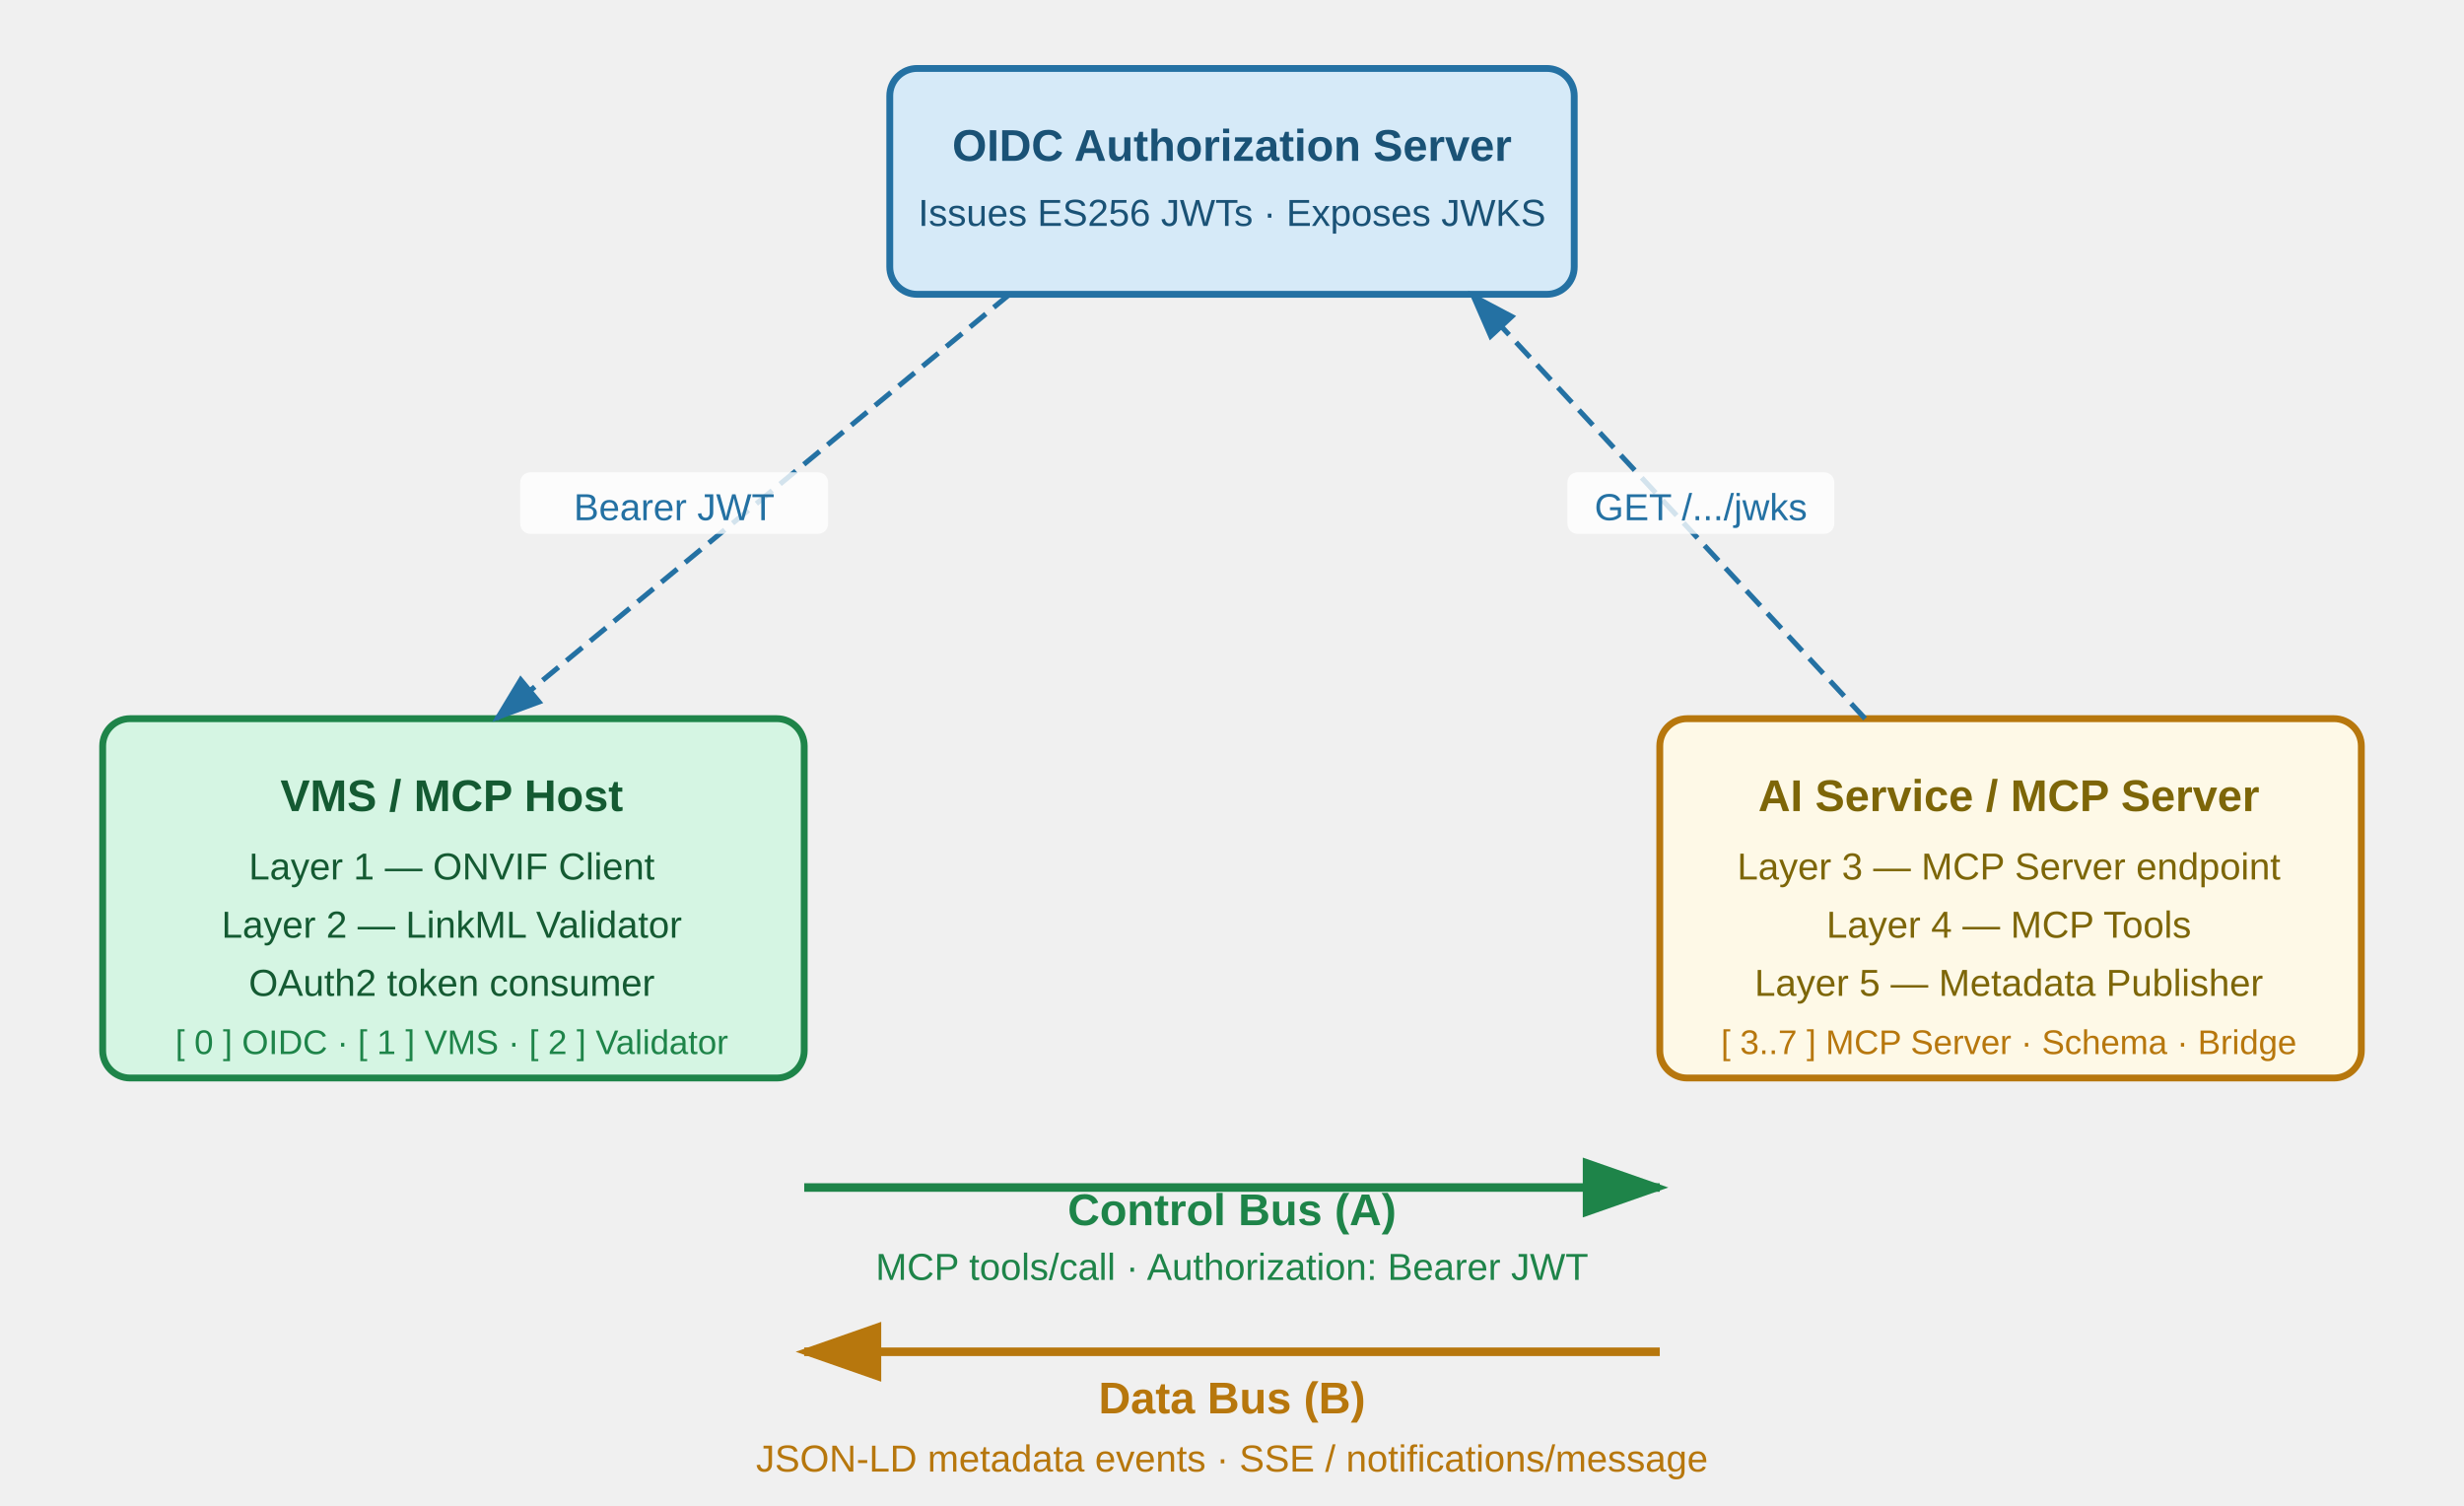
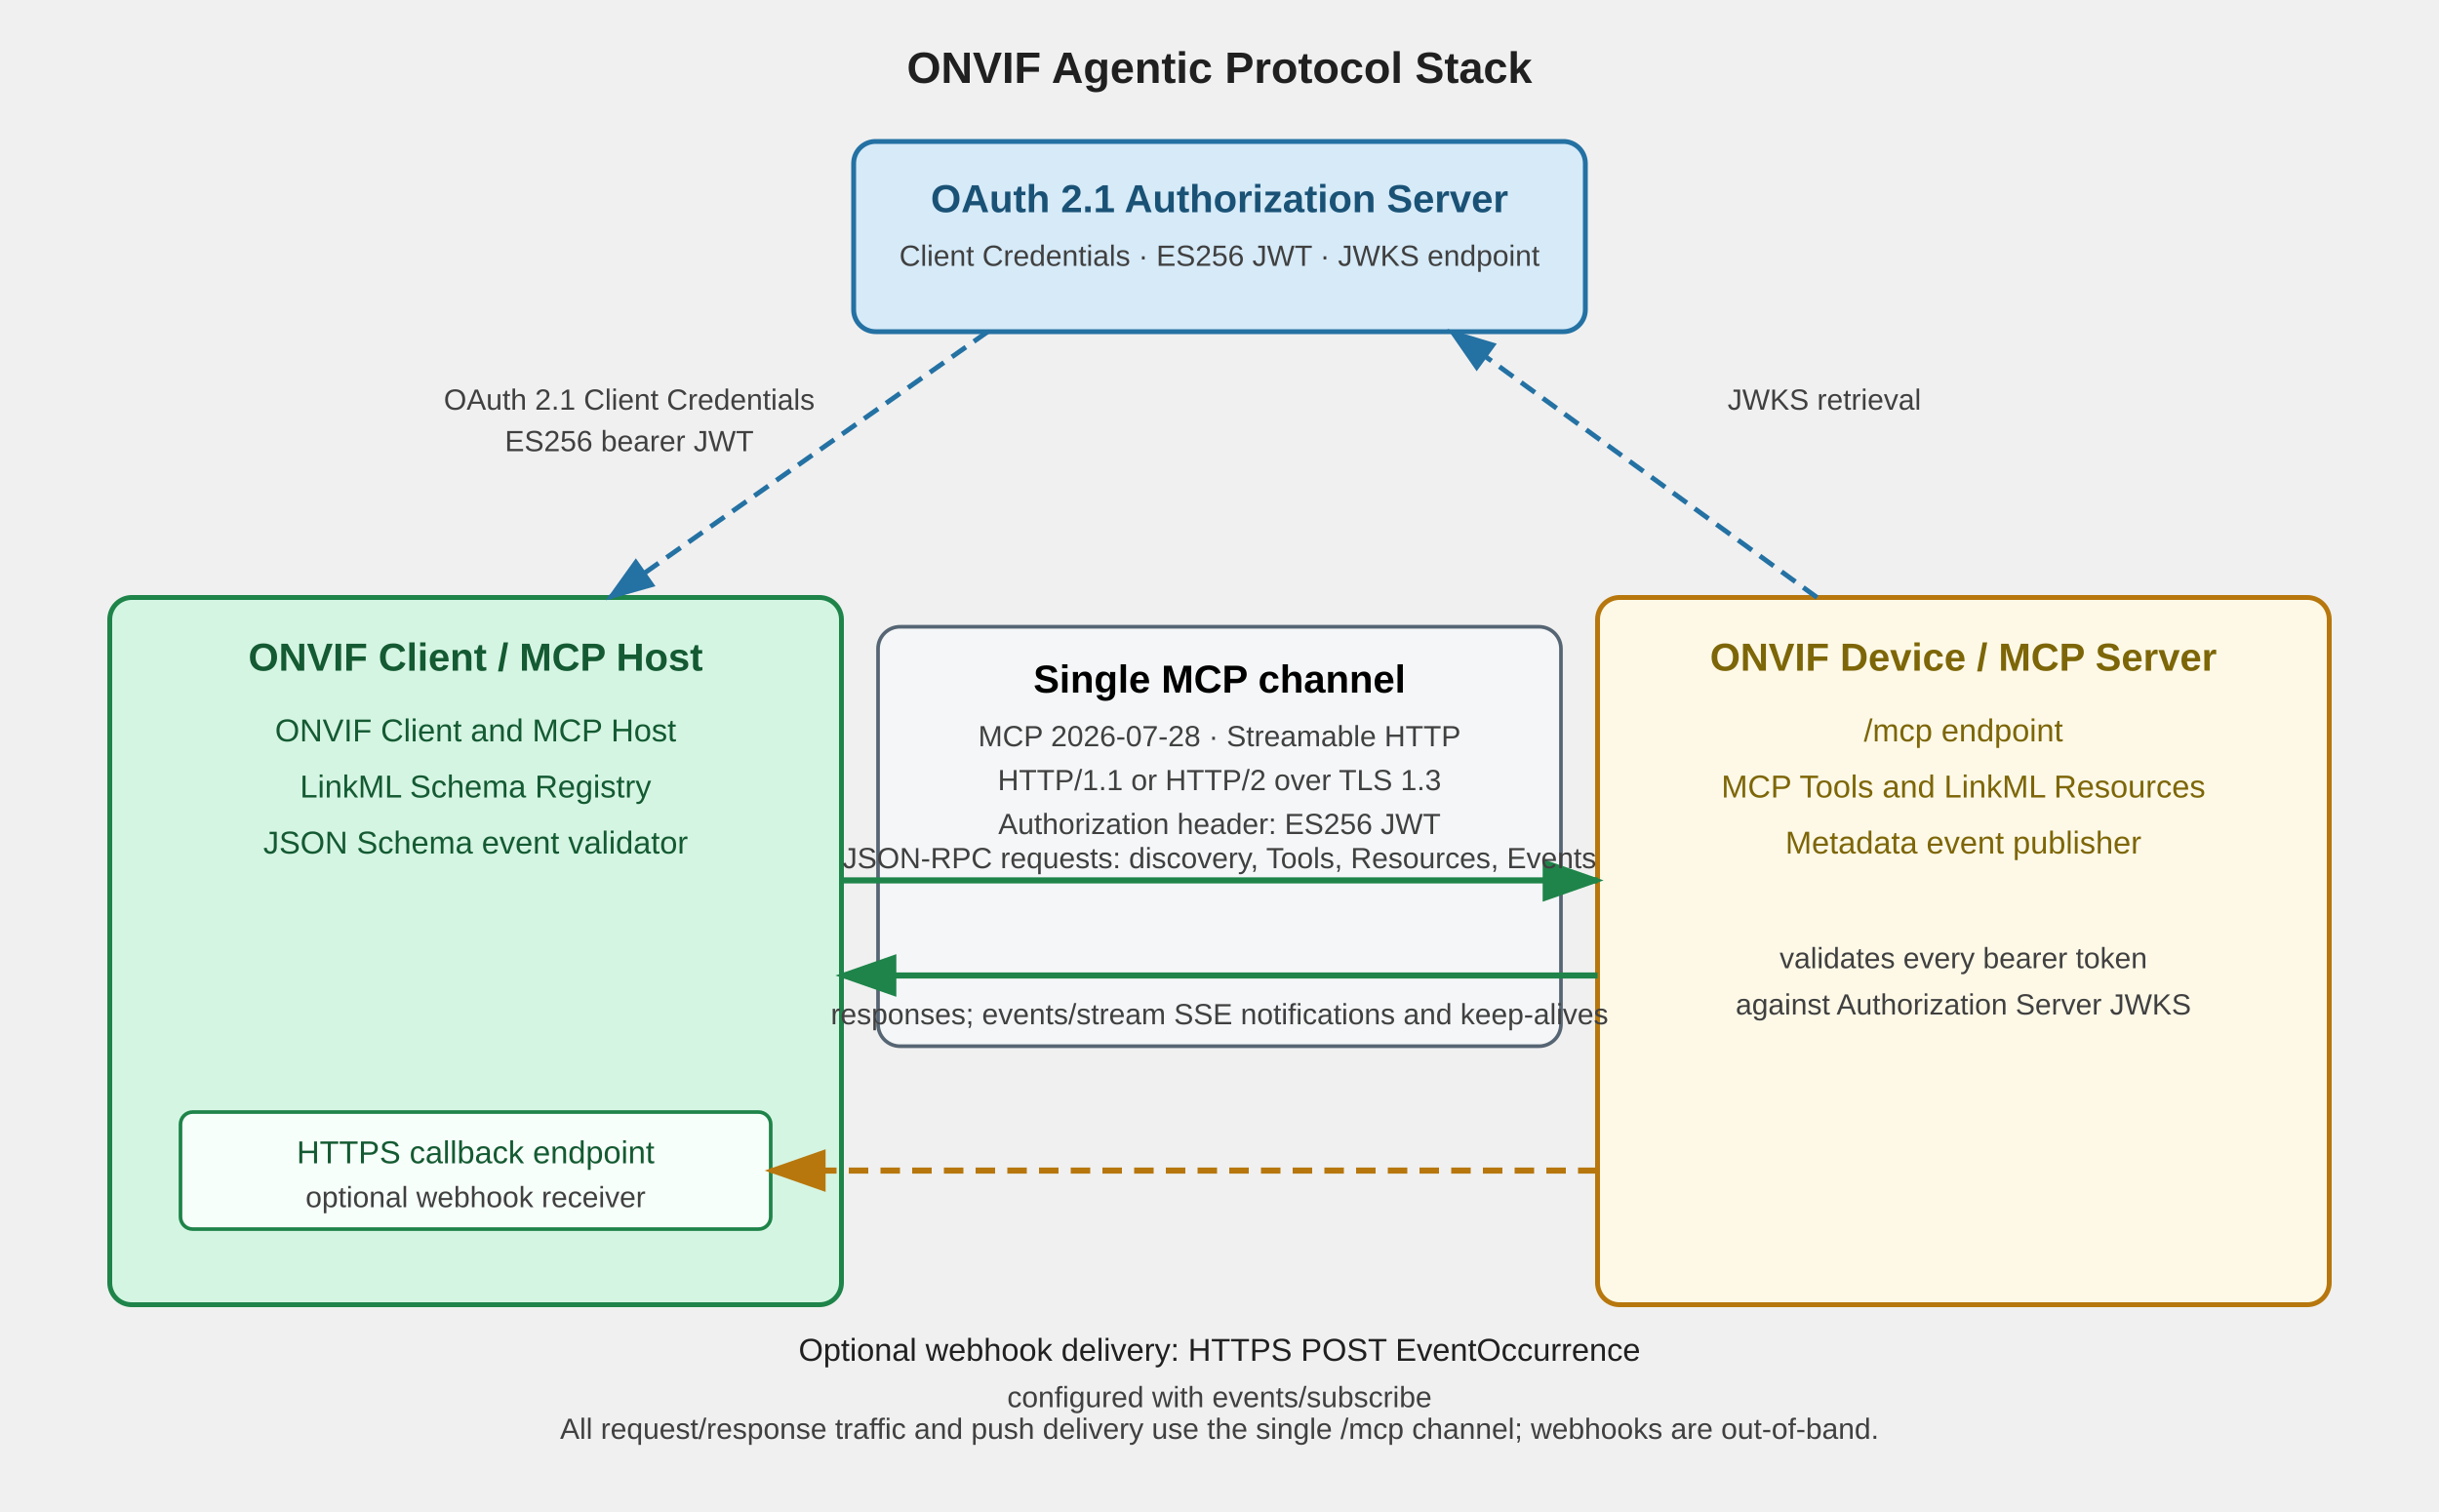
- <svg xmlns="http://www.w3.org/2000/svg" viewBox="0 0 720 440" width="720" height="440">
+ <svg xmlns="http://www.w3.org/2000/svg" viewBox="0 0 1000 620" width="1000" height="620">
  <defs>
-     <marker id="arrBlue" markerWidth="10" markerHeight="7" refX="9" refY="3.5" orient="auto">
+     <marker id="arrow-blue" markerWidth="10" markerHeight="7" refX="9" refY="3.5" orient="auto">
      <polygon points="0 0, 10 3.5, 0 7" fill="#2471A3" />
    </marker>
-     <marker id="arrGreen" markerWidth="10" markerHeight="7" refX="9" refY="3.5" orient="auto">
+     <marker id="arrow-green" markerWidth="10" markerHeight="7" refX="9" refY="3.5" orient="auto">
      <polygon points="0 0, 10 3.5, 0 7" fill="#1E8449" />
    </marker>
-     <marker id="arrOrange" markerWidth="10" markerHeight="7" refX="9" refY="3.5" orient="auto">
+     <marker id="arrow-orange" markerWidth="10" markerHeight="7" refX="9" refY="3.5" orient="auto">
      <polygon points="0 0, 10 3.5, 0 7" fill="#B7770D" />
    </marker>
  </defs>
-   <rect x="260" y="20" width="200" height="66" rx="8" fill="#D6EAF8" stroke="#2471A3" stroke-width="2" />
-   <text x="360" y="47" text-anchor="middle" font-family="Arial,sans-serif" font-size="13" font-weight="bold" fill="#1A5276">OIDC Authorization Server</text>
-   <text x="360" y="66" text-anchor="middle" font-family="Arial,sans-serif" font-size="11" fill="#1A5276">Issues ES256 JWTs · Exposes JWKS</text>
-   <rect x="30" y="210" width="205" height="105" rx="8" fill="#D5F5E3" stroke="#1E8449" stroke-width="2" />
-   <text x="132" y="237" text-anchor="middle" font-family="Arial,sans-serif" font-size="13" font-weight="bold" fill="#145A32">VMS / MCP Host</text>
-   <text x="132" y="257" text-anchor="middle" font-family="Arial,sans-serif" font-size="11" fill="#145A32">Layer 1 — ONVIF Client</text>
-   <text x="132" y="274" text-anchor="middle" font-family="Arial,sans-serif" font-size="11" fill="#145A32">Layer 2 — LinkML Validator</text>
-   <text x="132" y="291" text-anchor="middle" font-family="Arial,sans-serif" font-size="11" fill="#145A32">OAuth2 token consumer</text>
-   <text x="132" y="308" text-anchor="middle" font-family="Arial,sans-serif" font-size="10" fill="#1E8449">[ 0 ]  OIDC  ·  [ 1 ]  VMS  ·  [ 2 ]  Validator</text>
-   <rect x="485" y="210" width="205" height="105" rx="8" fill="#FEF9E7" stroke="#B7770D" stroke-width="2" />
-   <text x="587" y="237" text-anchor="middle" font-family="Arial,sans-serif" font-size="13" font-weight="bold" fill="#7D6608">AI Service / MCP Server</text>
-   <text x="587" y="257" text-anchor="middle" font-family="Arial,sans-serif" font-size="11" fill="#7D6608">Layer 3 — MCP Server endpoint</text>
-   <text x="587" y="274" text-anchor="middle" font-family="Arial,sans-serif" font-size="11" fill="#7D6608">Layer 4 — MCP Tools</text>
-   <text x="587" y="291" text-anchor="middle" font-family="Arial,sans-serif" font-size="11" fill="#7D6608">Layer 5 — Metadata Publisher</text>
-   <text x="587" y="308" text-anchor="middle" font-family="Arial,sans-serif" font-size="10" fill="#B7770D">[ 3..7 ]  MCP Server  ·  Schema  ·  Bridge</text>
-   <line x1="295" y1="86" x2="145" y2="210" stroke="#2471A3" stroke-width="1.5" stroke-dasharray="6,3" marker-end="url(#arrBlue)" />
-   <rect x="152" y="138" width="90" height="18" rx="3" fill="white" fill-opacity="0.8" />
-   <text x="197" y="152" text-anchor="middle" font-family="Arial,sans-serif" font-size="11" fill="#2471A3">Bearer JWT</text>
-   <line x1="545" y1="210" x2="430" y2="86" stroke="#2471A3" stroke-width="1.5" stroke-dasharray="6,3" marker-end="url(#arrBlue)" />
-   <rect x="458" y="138" width="78" height="18" rx="3" fill="white" fill-opacity="0.8" />
-   <text x="497" y="152" text-anchor="middle" font-family="Arial,sans-serif" font-size="11" fill="#2471A3">GET /.../jwks</text>
-   <text x="360" y="358" text-anchor="middle" font-family="Arial,sans-serif" font-size="13" font-weight="bold" fill="#1E8449">Control Bus (A)</text>
-   <text x="360" y="374" text-anchor="middle" font-family="Arial,sans-serif" font-size="11" fill="#1E8449">MCP tools/call · Authorization: Bearer JWT</text>
-   <line x1="235" y1="347" x2="485" y2="347" stroke="#1E8449" stroke-width="2.5" marker-end="url(#arrGreen)" />
-   <line x1="485" y1="395" x2="235" y2="395" stroke="#B7770D" stroke-width="2.5" marker-end="url(#arrOrange)" />
-   <text x="360" y="413" text-anchor="middle" font-family="Arial,sans-serif" font-size="13" font-weight="bold" fill="#B7770D">Data Bus (B)</text>
-   <text x="360" y="430" text-anchor="middle" font-family="Arial,sans-serif" font-size="11" fill="#B7770D">JSON-LD metadata events · SSE / notifications/message</text>
+   <style>
+     .title { font: bold 18px Arial, sans-serif; fill: #202020; }
+     .label { font: 13px Arial, sans-serif; fill: #202020; }
+     .small { font: 12px Arial, sans-serif; fill: #404040; }
+     .box-title { font: bold 16px Arial, sans-serif; }
+     .client { fill: #145A32; }
+     .device { fill: #7D6608; }
+     .auth { fill: #1A5276; }
+   </style>
+   <text x="500" y="34" text-anchor="middle" class="title">ONVIF Agentic Protocol Stack</text>
+   <rect x="350" y="58" width="300" height="78" rx="9" fill="#D6EAF8" stroke="#2471A3" stroke-width="2" />
+   <text x="500" y="87" text-anchor="middle" class="box-title auth">OAuth 2.1 Authorization Server</text>
+   <text x="500" y="109" text-anchor="middle" class="small">Client Credentials · ES256 JWT · JWKS endpoint</text>
+   <rect x="45" y="245" width="300" height="290" rx="9" fill="#D5F5E3" stroke="#1E8449" stroke-width="2" />
+   <text x="195" y="275" text-anchor="middle" class="box-title client">ONVIF Client / MCP Host</text>
+   <text x="195" y="304" text-anchor="middle" class="label client">ONVIF Client and MCP Host</text>
+   <text x="195" y="327" text-anchor="middle" class="label client">LinkML Schema Registry</text>
+   <text x="195" y="350" text-anchor="middle" class="label client">JSON Schema event validator</text>
+   <rect x="74" y="456" width="242" height="48" rx="5" fill="#F7FFFA" stroke="#1E8449" stroke-width="1.5" />
+   <text x="195" y="477" text-anchor="middle" class="label client">HTTPS callback endpoint</text>
+   <text x="195" y="495" text-anchor="middle" class="small">optional webhook receiver</text>
+   <rect x="655" y="245" width="300" height="290" rx="9" fill="#FEF9E7" stroke="#B7770D" stroke-width="2" />
+   <text x="805" y="275" text-anchor="middle" class="box-title device">ONVIF Device / MCP Server</text>
+   <text x="805" y="304" text-anchor="middle" class="label device">/mcp endpoint</text>
+   <text x="805" y="327" text-anchor="middle" class="label device">MCP Tools and LinkML Resources</text>
+   <text x="805" y="350" text-anchor="middle" class="label device">Metadata event publisher</text>
+   <text x="805" y="397" text-anchor="middle" class="small">validates every bearer token</text>
+   <text x="805" y="416" text-anchor="middle" class="small">against Authorization Server JWKS</text>
+   <line x1="405" y1="136" x2="250" y2="245" stroke="#2471A3" stroke-width="2" stroke-dasharray="7,4" marker-end="url(#arrow-blue)" />
+   <text x="258" y="168" text-anchor="middle" class="small" fill="#2471A3">OAuth 2.1 Client Credentials</text>
+   <text x="258" y="185" text-anchor="middle" class="small" fill="#2471A3">ES256 bearer JWT</text>
+   <line x1="745" y1="245" x2="595" y2="136" stroke="#2471A3" stroke-width="2" stroke-dasharray="7,4" marker-end="url(#arrow-blue)" />
+   <text x="748" y="168" text-anchor="middle" class="small" fill="#2471A3">JWKS retrieval</text>
+   <rect x="360" y="257" width="280" height="172" rx="9" fill="#F4F6F7" stroke="#566573" stroke-width="1.5" />
+   <text x="500" y="284" text-anchor="middle" class="box-title">Single MCP channel</text>
+   <text x="500" y="306" text-anchor="middle" class="small">MCP 2026-07-28 · Streamable HTTP</text>
+   <text x="500" y="324" text-anchor="middle" class="small">HTTP/1.1 or HTTP/2 over TLS 1.3</text>
+   <text x="500" y="342" text-anchor="middle" class="small">Authorization header: ES256 JWT</text>
+   <line x1="345" y1="361" x2="655" y2="361" stroke="#1E8449" stroke-width="2.5" marker-end="url(#arrow-green)" />
+   <text x="500" y="356" text-anchor="middle" class="small" fill="#145A32">JSON-RPC requests: discovery, Tools, Resources, Events</text>
+   <line x1="655" y1="400" x2="345" y2="400" stroke="#1E8449" stroke-width="2.5" marker-end="url(#arrow-green)" />
+   <text x="500" y="420" text-anchor="middle" class="small" fill="#145A32">responses; events/stream SSE notifications and keep-alives</text>
+   <line x1="655" y1="480" x2="316" y2="480" stroke="#B7770D" stroke-width="2.5" stroke-dasharray="8,5" marker-end="url(#arrow-orange)" />
+   <text x="500" y="558" text-anchor="middle" class="label" fill="#7D6608">Optional webhook delivery: HTTPS POST EventOccurrence</text>
+   <text x="500" y="577" text-anchor="middle" class="small" fill="#7D6608">configured with events/subscribe</text>
+   <text x="500" y="590" text-anchor="middle" class="small">All request/response traffic and push delivery use the single /mcp channel; webhooks are out-of-band.</text>
</svg>
